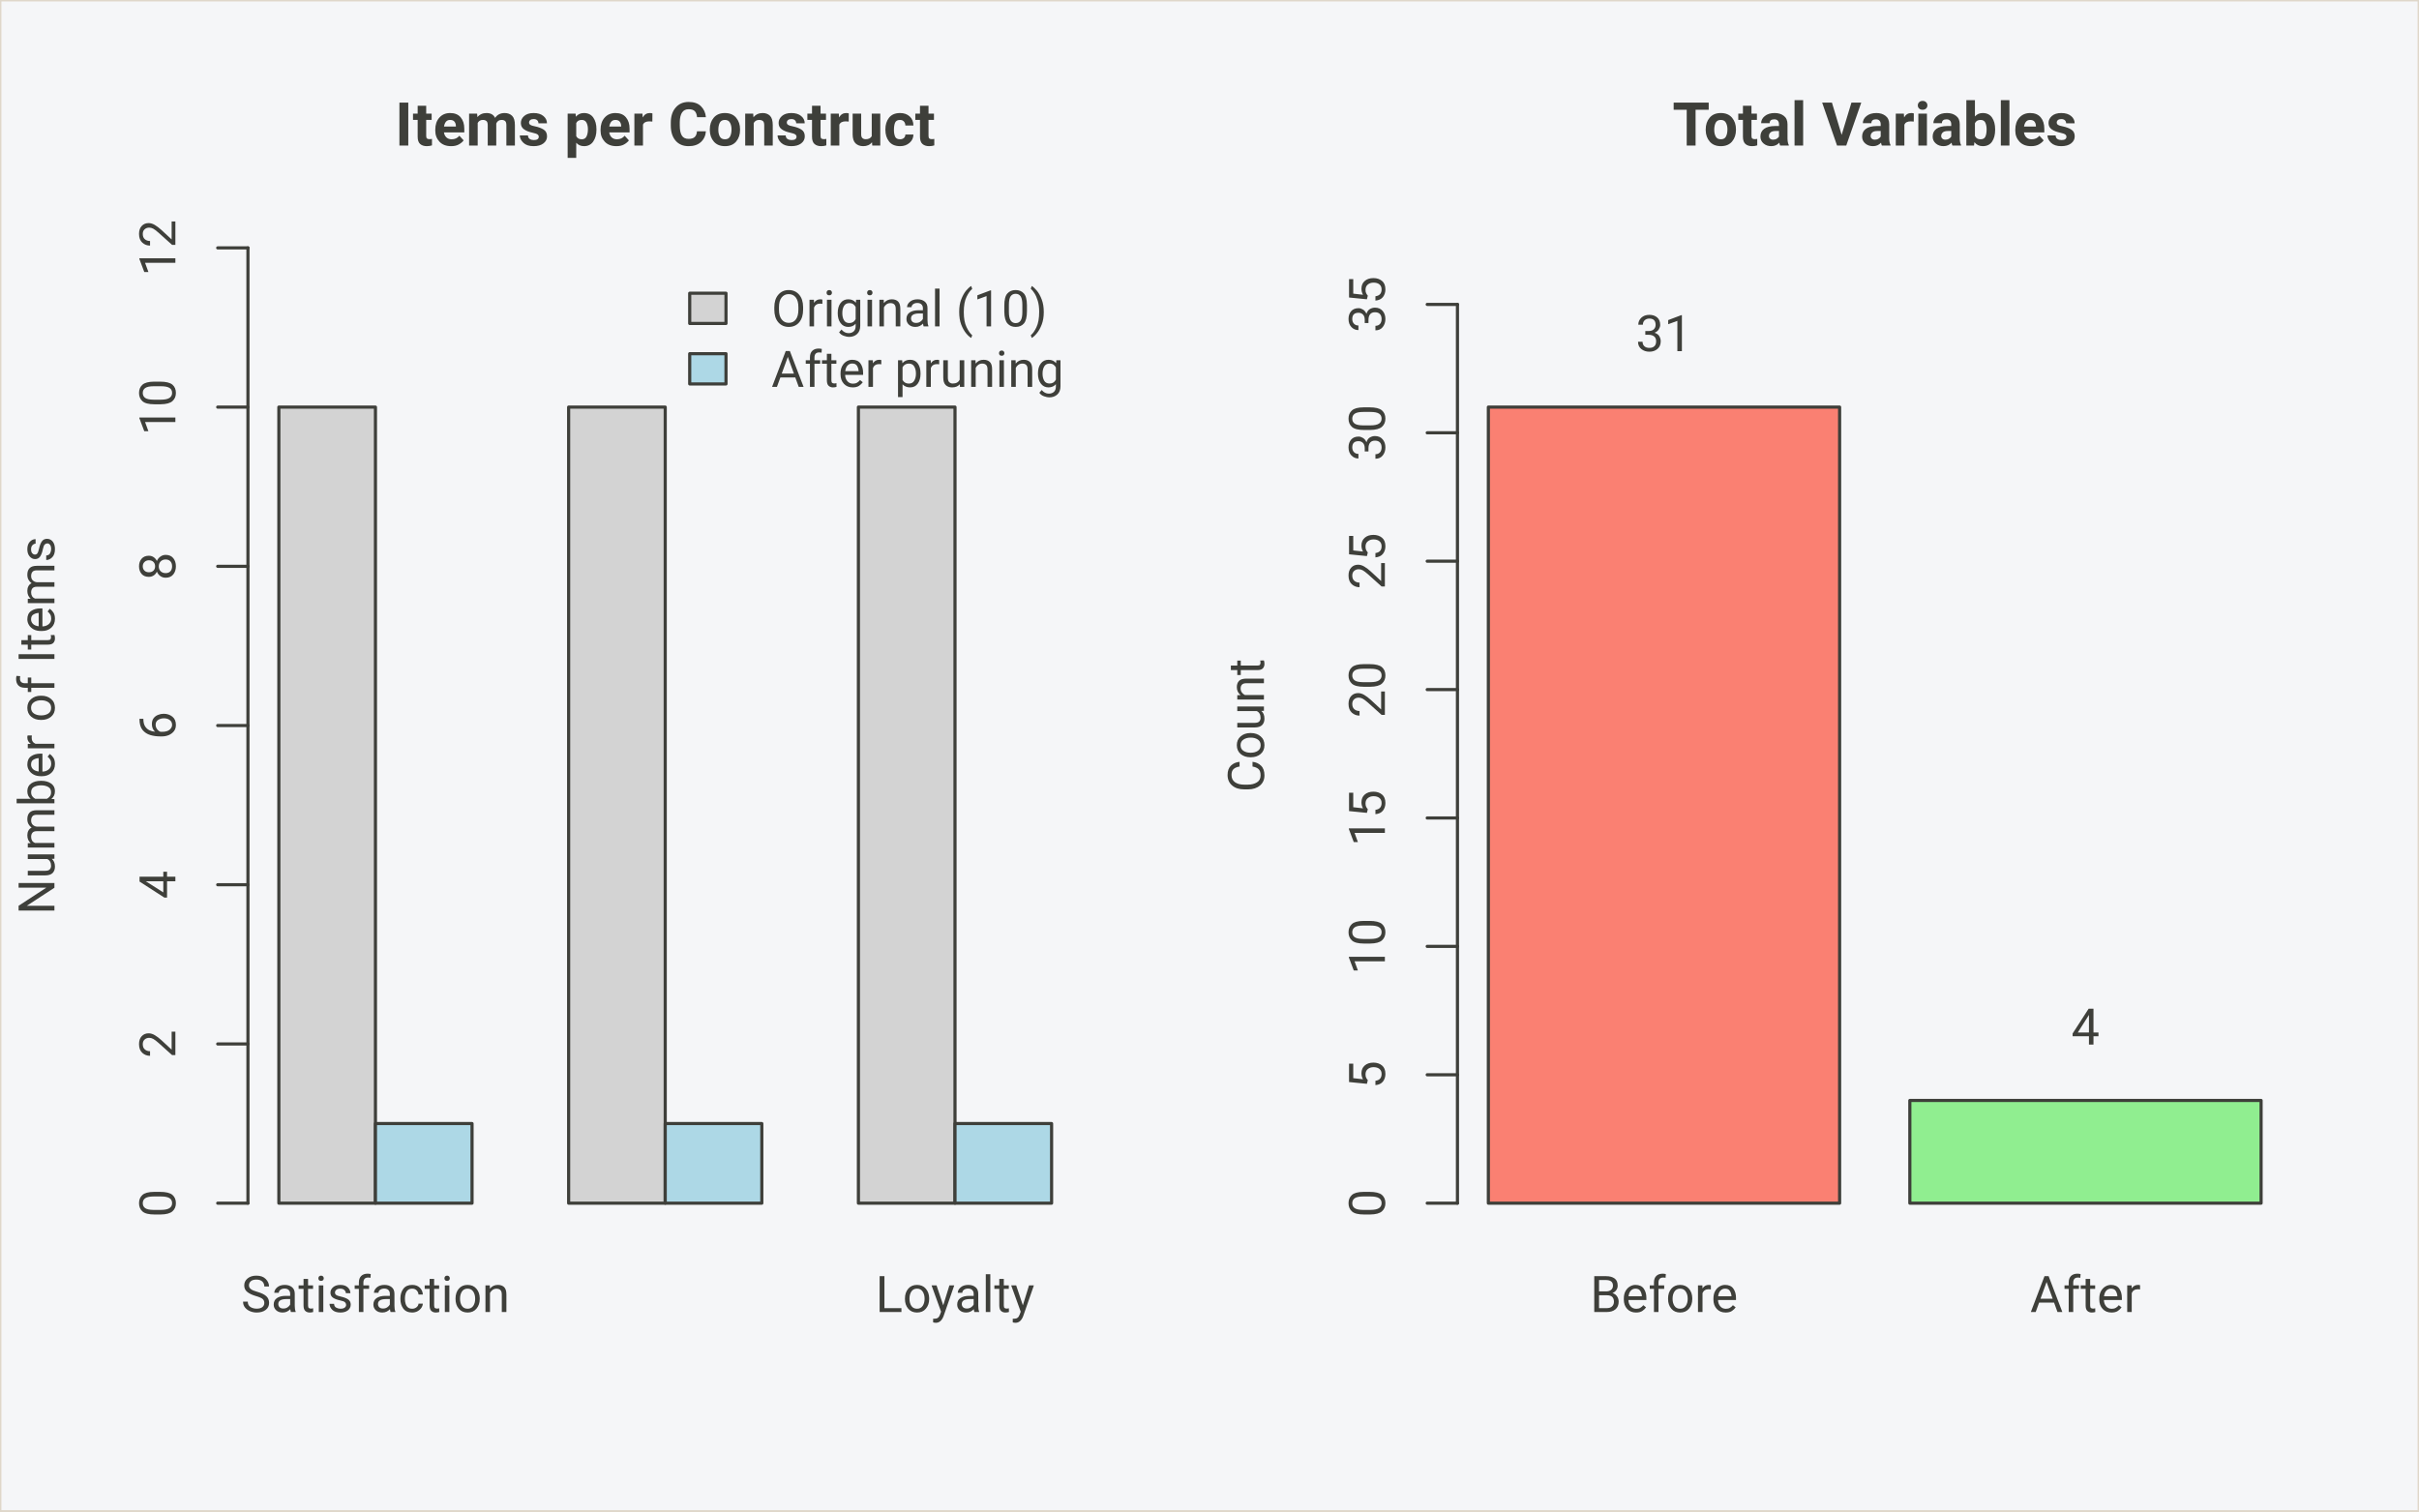
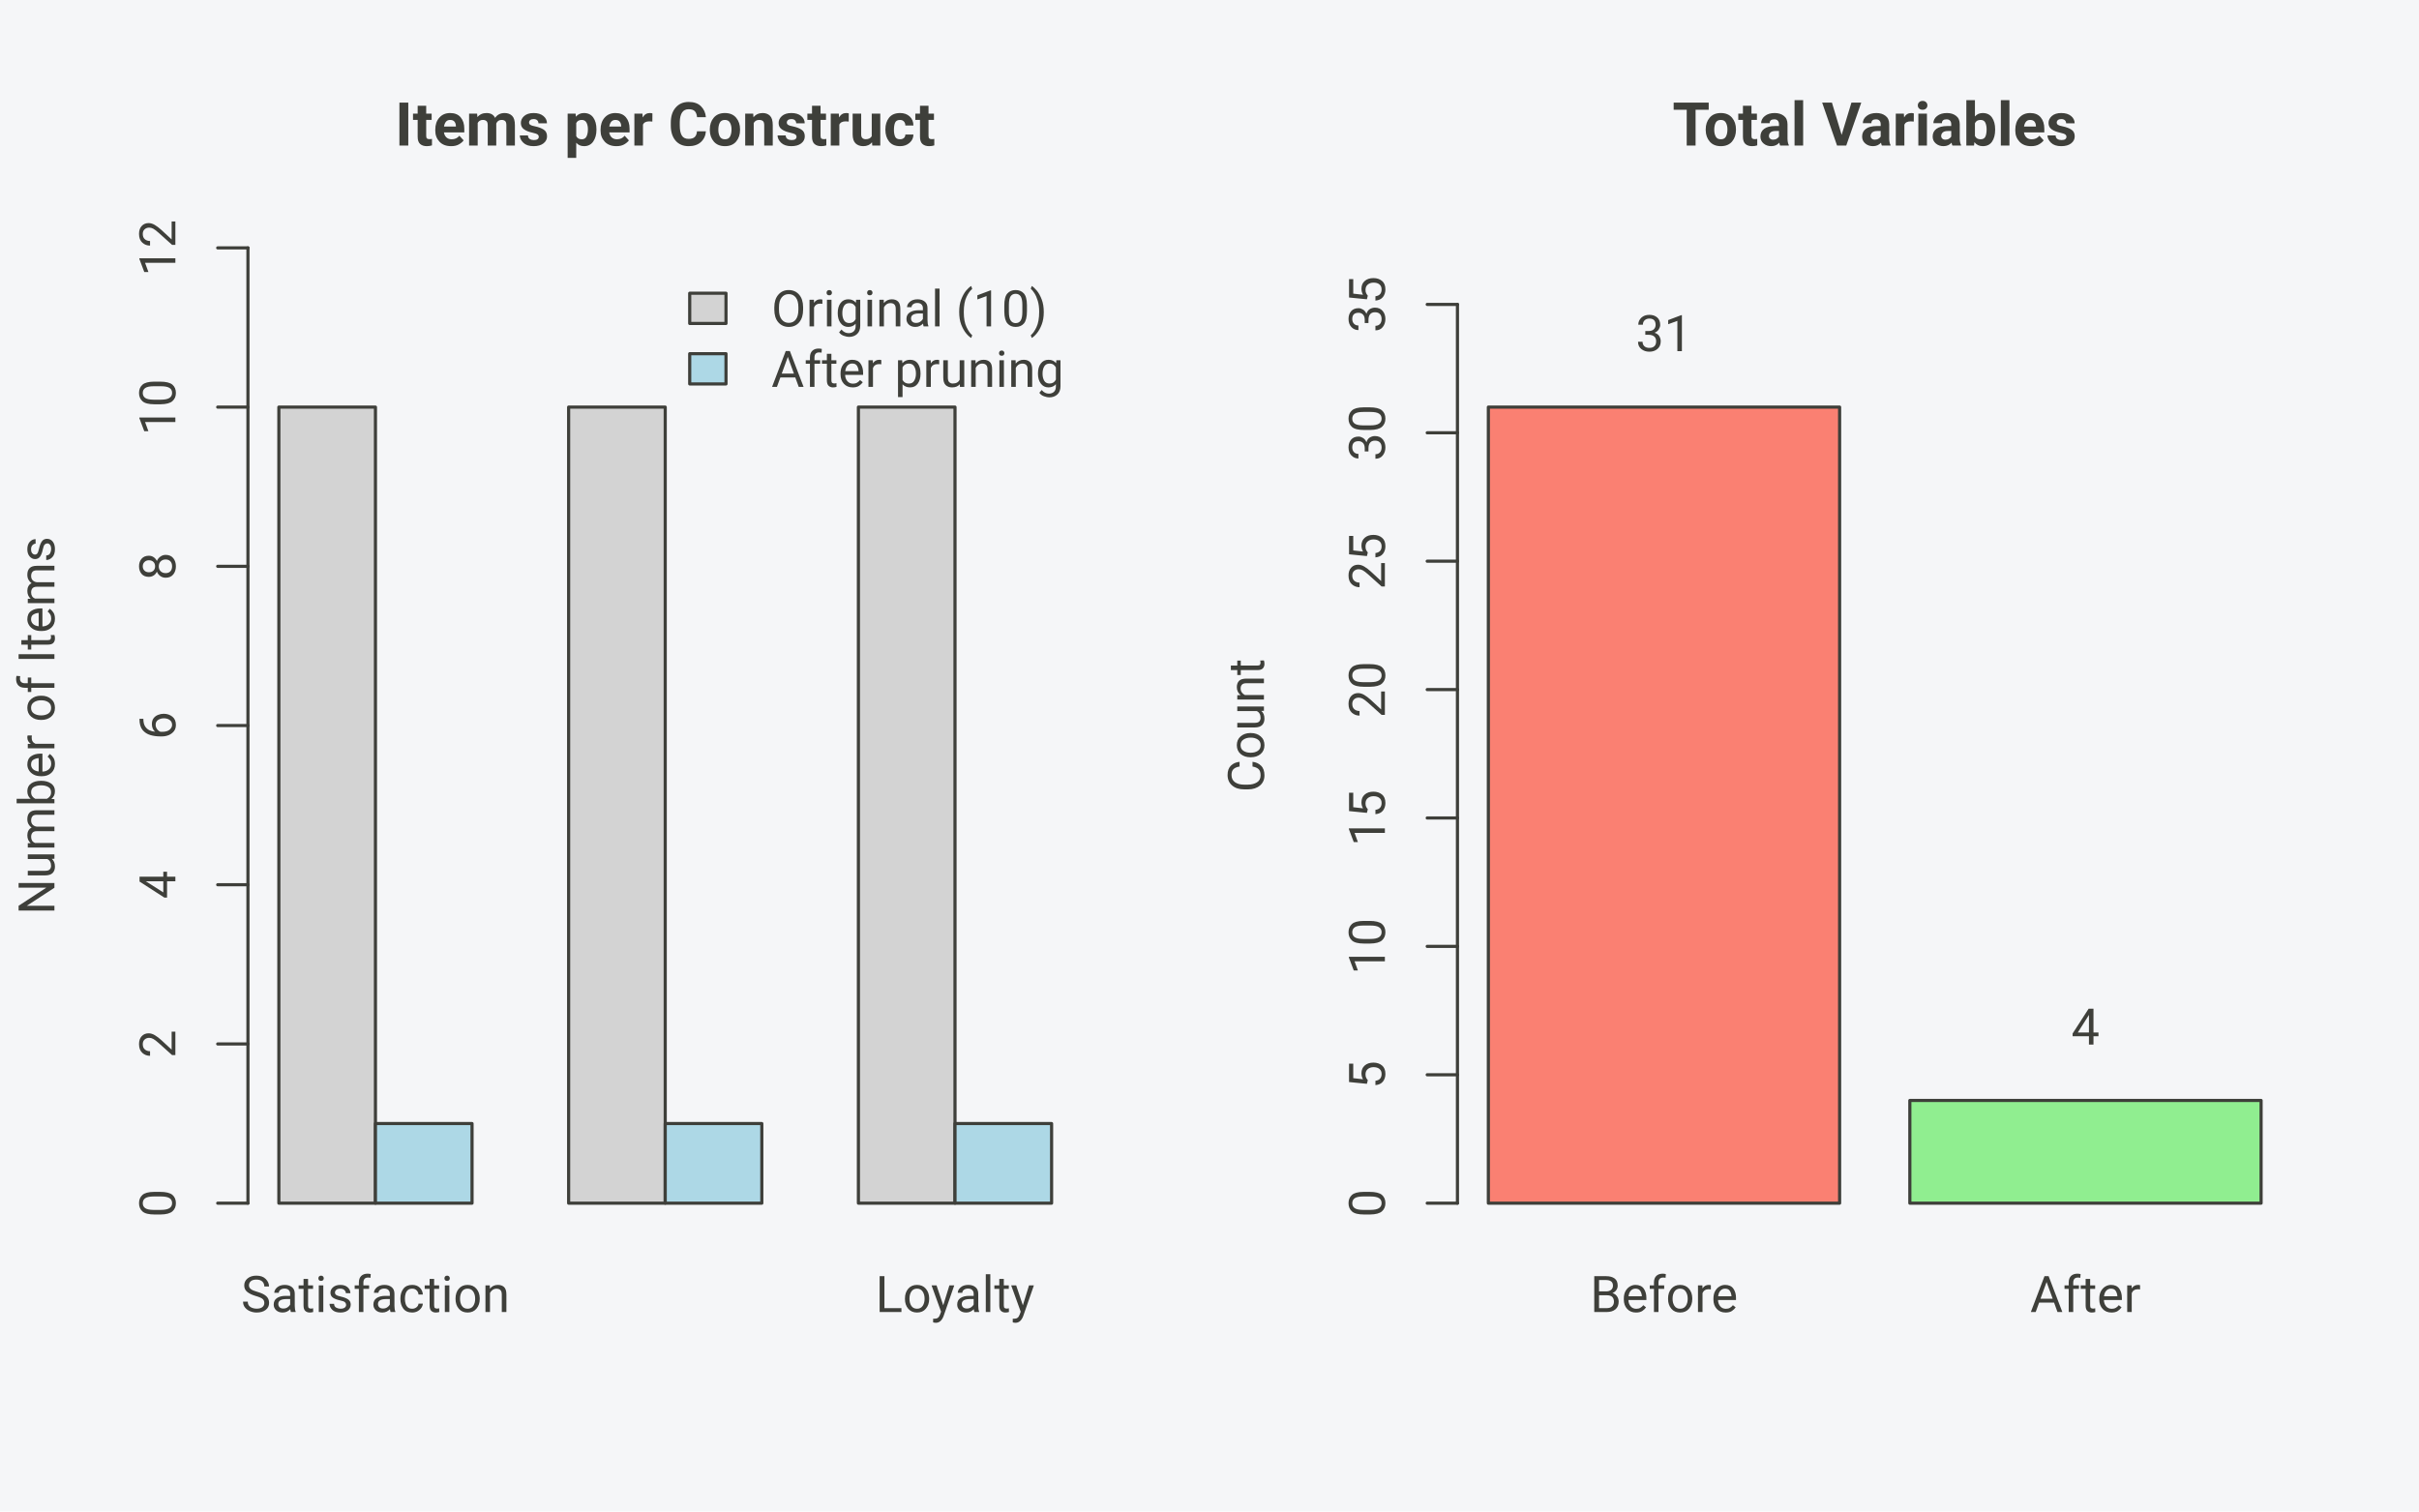
<svg xmlns="http://www.w3.org/2000/svg" width="576.00pt" height="360.00pt" viewBox="0 0 576.00 360.00">
  <g class="svglite">
    <defs>
      <style type="text/css">
    /* theme-aware-processed */
    .svglite line, .svglite polyline, .svglite polygon, .svglite path, .svglite circle {
      fill: none;
      stroke: #3E3F3A;
      stroke-linecap: round;
      stroke-linejoin: round;
      stroke-miterlimit: 10.00;
    }
-     .svglite rect {
+     .svglite &gt; g &gt; rect {
      fill: none;
      stroke: #3E3F3A;
      stroke-linecap: round;
      stroke-linejoin: round;
      stroke-miterlimit: 10.00;
    }
    .svglite text {
      white-space: pre;
      fill: #3E3F3A;
    }
    .svglite g.glyphgroup path {
      fill: inherit;
      stroke: none;
    }
  </style>
    </defs>
-     <rect class="svg-bg" width="100%" height="100%" style="stroke: #DFD7CA; stroke-width: 0.667; fill: #F5F6F8;" />
+     <rect class="svg-bg" width="100%" height="100%" style="stroke: none; fill: #F5F6F8;" />
    <defs>
      <clipPath id="cpMC4wMHw1NzYuMDB8MC4wMHwzNjAuMDA=">
        <rect x="0.00" y="0.00" width="576.00" height="360.00" />
      </clipPath>
    </defs>
    <g clip-path="url(#cpMC4wMHw1NzYuMDB8MC4wMHwzNjAuMDA=)">
</g>
    <defs>
      <clipPath id="cpMC4wMHwyODguMDB8MC4wMHwzNjAuMDA=">
        <rect x="0.00" y="0.00" width="288.00" height="360.00" />
      </clipPath>
    </defs>
    <g clip-path="url(#cpMC4wMHwyODguMDB8MC4wMHwzNjAuMDA=)">
      <rect x="66.40" y="96.96" width="23.00" height="189.60" style="stroke-width: 0.75; fill: #D3D3D3;" />
      <rect x="89.40" y="267.60" width="23.00" height="18.96" style="stroke-width: 0.75; fill: #ADD8E6;" />
      <rect x="135.40" y="96.96" width="23.00" height="189.60" style="stroke-width: 0.75; fill: #D3D3D3;" />
      <rect x="158.40" y="267.60" width="23.00" height="18.96" style="stroke-width: 0.75; fill: #ADD8E6;" />
      <rect x="204.40" y="96.96" width="23.00" height="189.60" style="stroke-width: 0.75; fill: #D3D3D3;" />
      <rect x="227.40" y="267.60" width="23.00" height="18.96" style="stroke-width: 0.75; fill: #ADD8E6;" />
    </g>
    <g clip-path="url(#cpMC4wMHw1NzYuMDB8MC4wMHwzNjAuMDA=)">
      <text x="89.40" y="312.48" text-anchor="middle" style="font-size: 12.00px; font-family: &quot;Roboto&quot;, -apple-system, BlinkMacSystemFont, &quot;Segoe UI&quot;, system-ui, sans-serif;" textLength="62.02px" lengthAdjust="spacingAndGlyphs">Satisfaction</text>
      <text x="227.40" y="312.48" text-anchor="middle" style="font-size: 12.00px; font-family: &quot;Roboto&quot;, -apple-system, BlinkMacSystemFont, &quot;Segoe UI&quot;, system-ui, sans-serif;" textLength="38.02px" lengthAdjust="spacingAndGlyphs">Loyalty</text>
    </g>
    <g clip-path="url(#cpMC4wMHwyODguMDB8MC4wMHwzNjAuMDA=)">
      <rect x="164.23" y="69.84" width="8.64" height="7.20" style="stroke-width: 0.75; fill: #D3D3D3;" />
      <rect x="164.23" y="84.24" width="8.64" height="7.20" style="stroke-width: 0.75; fill: #ADD8E6;" />
      <text x="183.67" y="77.74" style="font-size: 12.00px; font-family: &quot;Roboto&quot;, -apple-system, BlinkMacSystemFont, &quot;Segoe UI&quot;, system-ui, sans-serif;" textLength="66.03px" lengthAdjust="spacingAndGlyphs">Original (10)</text>
      <text x="183.67" y="92.14" style="font-size: 12.00px; font-family: &quot;Roboto&quot;, -apple-system, BlinkMacSystemFont, &quot;Segoe UI&quot;, system-ui, sans-serif;" textLength="68.69px" lengthAdjust="spacingAndGlyphs">After pruning</text>
      <text x="158.40" y="34.67" text-anchor="middle" style="font-size: 14.40px; font-weight: bold; font-family: &quot;Roboto&quot;, -apple-system, BlinkMacSystemFont, &quot;Segoe UI&quot;, system-ui, sans-serif;" textLength="135.95px" lengthAdjust="spacingAndGlyphs">Items per Construct</text>
      <text transform="translate(12.96,172.80) rotate(-90)" text-anchor="middle" style="font-size: 12.00px; font-family: &quot;Roboto&quot;, -apple-system, BlinkMacSystemFont, &quot;Segoe UI&quot;, system-ui, sans-serif;" textLength="88.67px" lengthAdjust="spacingAndGlyphs">Number of Items</text>
    </g>
    <g clip-path="url(#cpMC4wMHw1NzYuMDB8MC4wMHwzNjAuMDA=)">
      <line x1="59.04" y1="286.56" x2="59.04" y2="59.04" style="stroke-width: 0.75;" />
      <line x1="59.04" y1="286.56" x2="51.84" y2="286.56" style="stroke-width: 0.75;" />
      <line x1="59.04" y1="248.64" x2="51.84" y2="248.64" style="stroke-width: 0.75;" />
      <line x1="59.04" y1="210.72" x2="51.84" y2="210.72" style="stroke-width: 0.75;" />
      <line x1="59.04" y1="172.80" x2="51.84" y2="172.80" style="stroke-width: 0.75;" />
      <line x1="59.04" y1="134.88" x2="51.84" y2="134.88" style="stroke-width: 0.75;" />
      <line x1="59.04" y1="96.96" x2="51.84" y2="96.96" style="stroke-width: 0.75;" />
      <line x1="59.04" y1="59.04" x2="51.84" y2="59.04" style="stroke-width: 0.75;" />
      <text transform="translate(41.76,286.56) rotate(-90)" text-anchor="middle" style="font-size: 12.00px; font-family: &quot;Roboto&quot;, -apple-system, BlinkMacSystemFont, &quot;Segoe UI&quot;, system-ui, sans-serif;" textLength="6.67px" lengthAdjust="spacingAndGlyphs">0</text>
      <text transform="translate(41.76,248.64) rotate(-90)" text-anchor="middle" style="font-size: 12.00px; font-family: &quot;Roboto&quot;, -apple-system, BlinkMacSystemFont, &quot;Segoe UI&quot;, system-ui, sans-serif;" textLength="6.67px" lengthAdjust="spacingAndGlyphs">2</text>
      <text transform="translate(41.76,210.72) rotate(-90)" text-anchor="middle" style="font-size: 12.00px; font-family: &quot;Roboto&quot;, -apple-system, BlinkMacSystemFont, &quot;Segoe UI&quot;, system-ui, sans-serif;" textLength="6.67px" lengthAdjust="spacingAndGlyphs">4</text>
      <text transform="translate(41.76,172.80) rotate(-90)" text-anchor="middle" style="font-size: 12.00px; font-family: &quot;Roboto&quot;, -apple-system, BlinkMacSystemFont, &quot;Segoe UI&quot;, system-ui, sans-serif;" textLength="6.67px" lengthAdjust="spacingAndGlyphs">6</text>
      <text transform="translate(41.76,134.88) rotate(-90)" text-anchor="middle" style="font-size: 12.00px; font-family: &quot;Roboto&quot;, -apple-system, BlinkMacSystemFont, &quot;Segoe UI&quot;, system-ui, sans-serif;" textLength="6.67px" lengthAdjust="spacingAndGlyphs">8</text>
      <text transform="translate(41.76,96.96) rotate(-90)" text-anchor="middle" style="font-size: 12.00px; font-family: &quot;Roboto&quot;, -apple-system, BlinkMacSystemFont, &quot;Segoe UI&quot;, system-ui, sans-serif;" textLength="13.34px" lengthAdjust="spacingAndGlyphs">10</text>
      <text transform="translate(41.76,59.04) rotate(-90)" text-anchor="middle" style="font-size: 12.00px; font-family: &quot;Roboto&quot;, -apple-system, BlinkMacSystemFont, &quot;Segoe UI&quot;, system-ui, sans-serif;" textLength="13.34px" lengthAdjust="spacingAndGlyphs">12</text>
    </g>
    <defs>
      <clipPath id="cpMjg4LjAwfDU3Ni4wMHwwLjAwfDM2MC4wMA==">
        <rect x="288.00" y="0.00" width="288.00" height="360.00" />
      </clipPath>
    </defs>
    <g clip-path="url(#cpMjg4LjAwfDU3Ni4wMHwwLjAwfDM2MC4wMA==)">
      <rect x="354.40" y="96.96" width="83.64" height="189.60" style="stroke-width: 0.75; fill: #FA8072;" />
      <rect x="454.76" y="262.10" width="83.64" height="24.46" style="stroke-width: 0.75; fill: #90EE90;" />
    </g>
    <g clip-path="url(#cpMC4wMHw1NzYuMDB8MC4wMHwzNjAuMDA=)">
      <text x="396.22" y="312.48" text-anchor="middle" style="font-size: 12.00px; font-family: &quot;Roboto&quot;, -apple-system, BlinkMacSystemFont, &quot;Segoe UI&quot;, system-ui, sans-serif;" textLength="35.34px" lengthAdjust="spacingAndGlyphs">Before</text>
      <text x="496.58" y="312.48" text-anchor="middle" style="font-size: 12.00px; font-family: &quot;Roboto&quot;, -apple-system, BlinkMacSystemFont, &quot;Segoe UI&quot;, system-ui, sans-serif;" textLength="25.33px" lengthAdjust="spacingAndGlyphs">After</text>
    </g>
    <g clip-path="url(#cpMjg4LjAwfDU3Ni4wMHwwLjAwfDM2MC4wMA==)">
      <text x="446.40" y="34.67" text-anchor="middle" style="font-size: 14.40px; font-weight: bold; font-family: &quot;Roboto&quot;, -apple-system, BlinkMacSystemFont, &quot;Segoe UI&quot;, system-ui, sans-serif;" textLength="100.52px" lengthAdjust="spacingAndGlyphs">Total Variables</text>
      <text transform="translate(300.96,172.80) rotate(-90)" text-anchor="middle" style="font-size: 12.00px; font-family: &quot;Roboto&quot;, -apple-system, BlinkMacSystemFont, &quot;Segoe UI&quot;, system-ui, sans-serif;" textLength="32.02px" lengthAdjust="spacingAndGlyphs">Count</text>
    </g>
    <g clip-path="url(#cpMC4wMHw1NzYuMDB8MC4wMHwzNjAuMDA=)">
      <line x1="347.04" y1="286.56" x2="347.04" y2="72.50" style="stroke-width: 0.75;" />
      <line x1="347.04" y1="286.56" x2="339.84" y2="286.56" style="stroke-width: 0.75;" />
      <line x1="347.04" y1="255.98" x2="339.84" y2="255.98" style="stroke-width: 0.75;" />
      <line x1="347.04" y1="225.40" x2="339.84" y2="225.40" style="stroke-width: 0.75;" />
      <line x1="347.04" y1="194.82" x2="339.84" y2="194.82" style="stroke-width: 0.75;" />
      <line x1="347.04" y1="164.24" x2="339.84" y2="164.24" style="stroke-width: 0.75;" />
      <line x1="347.04" y1="133.66" x2="339.84" y2="133.66" style="stroke-width: 0.75;" />
      <line x1="347.04" y1="103.08" x2="339.84" y2="103.08" style="stroke-width: 0.75;" />
      <line x1="347.04" y1="72.50" x2="339.84" y2="72.50" style="stroke-width: 0.75;" />
      <text transform="translate(329.76,286.56) rotate(-90)" text-anchor="middle" style="font-size: 12.00px; font-family: &quot;Roboto&quot;, -apple-system, BlinkMacSystemFont, &quot;Segoe UI&quot;, system-ui, sans-serif;" textLength="6.67px" lengthAdjust="spacingAndGlyphs">0</text>
      <text transform="translate(329.76,255.98) rotate(-90)" text-anchor="middle" style="font-size: 12.00px; font-family: &quot;Roboto&quot;, -apple-system, BlinkMacSystemFont, &quot;Segoe UI&quot;, system-ui, sans-serif;" textLength="6.67px" lengthAdjust="spacingAndGlyphs">5</text>
      <text transform="translate(329.76,225.40) rotate(-90)" text-anchor="middle" style="font-size: 12.00px; font-family: &quot;Roboto&quot;, -apple-system, BlinkMacSystemFont, &quot;Segoe UI&quot;, system-ui, sans-serif;" textLength="13.34px" lengthAdjust="spacingAndGlyphs">10</text>
      <text transform="translate(329.76,194.82) rotate(-90)" text-anchor="middle" style="font-size: 12.00px; font-family: &quot;Roboto&quot;, -apple-system, BlinkMacSystemFont, &quot;Segoe UI&quot;, system-ui, sans-serif;" textLength="13.34px" lengthAdjust="spacingAndGlyphs">15</text>
      <text transform="translate(329.76,164.24) rotate(-90)" text-anchor="middle" style="font-size: 12.00px; font-family: &quot;Roboto&quot;, -apple-system, BlinkMacSystemFont, &quot;Segoe UI&quot;, system-ui, sans-serif;" textLength="13.34px" lengthAdjust="spacingAndGlyphs">20</text>
      <text transform="translate(329.76,133.66) rotate(-90)" text-anchor="middle" style="font-size: 12.00px; font-family: &quot;Roboto&quot;, -apple-system, BlinkMacSystemFont, &quot;Segoe UI&quot;, system-ui, sans-serif;" textLength="13.34px" lengthAdjust="spacingAndGlyphs">25</text>
      <text transform="translate(329.76,103.08) rotate(-90)" text-anchor="middle" style="font-size: 12.00px; font-family: &quot;Roboto&quot;, -apple-system, BlinkMacSystemFont, &quot;Segoe UI&quot;, system-ui, sans-serif;" textLength="13.34px" lengthAdjust="spacingAndGlyphs">30</text>
      <text transform="translate(329.76,72.50) rotate(-90)" text-anchor="middle" style="font-size: 12.00px; font-family: &quot;Roboto&quot;, -apple-system, BlinkMacSystemFont, &quot;Segoe UI&quot;, system-ui, sans-serif;" textLength="13.34px" lengthAdjust="spacingAndGlyphs">35</text>
    </g>
    <defs>
      <clipPath id="cpMzQ3LjA0fDU0NS43Nnw1OS4wNHwyODYuNTY=">
        <rect x="347.04" y="59.04" width="198.72" height="227.52" />
      </clipPath>
    </defs>
    <g clip-path="url(#cpMzQ3LjA0fDU0NS43Nnw1OS4wNHwyODYuNTY=)">
      <text x="396.22" y="83.64" text-anchor="middle" style="font-size: 12.00px; font-family: &quot;Roboto&quot;, -apple-system, BlinkMacSystemFont, &quot;Segoe UI&quot;, system-ui, sans-serif;" textLength="13.34px" lengthAdjust="spacingAndGlyphs">31</text>
      <text x="496.58" y="248.78" text-anchor="middle" style="font-size: 12.00px; font-family: &quot;Roboto&quot;, -apple-system, BlinkMacSystemFont, &quot;Segoe UI&quot;, system-ui, sans-serif;" textLength="6.67px" lengthAdjust="spacingAndGlyphs">4</text>
    </g>
  </g>
</svg>
